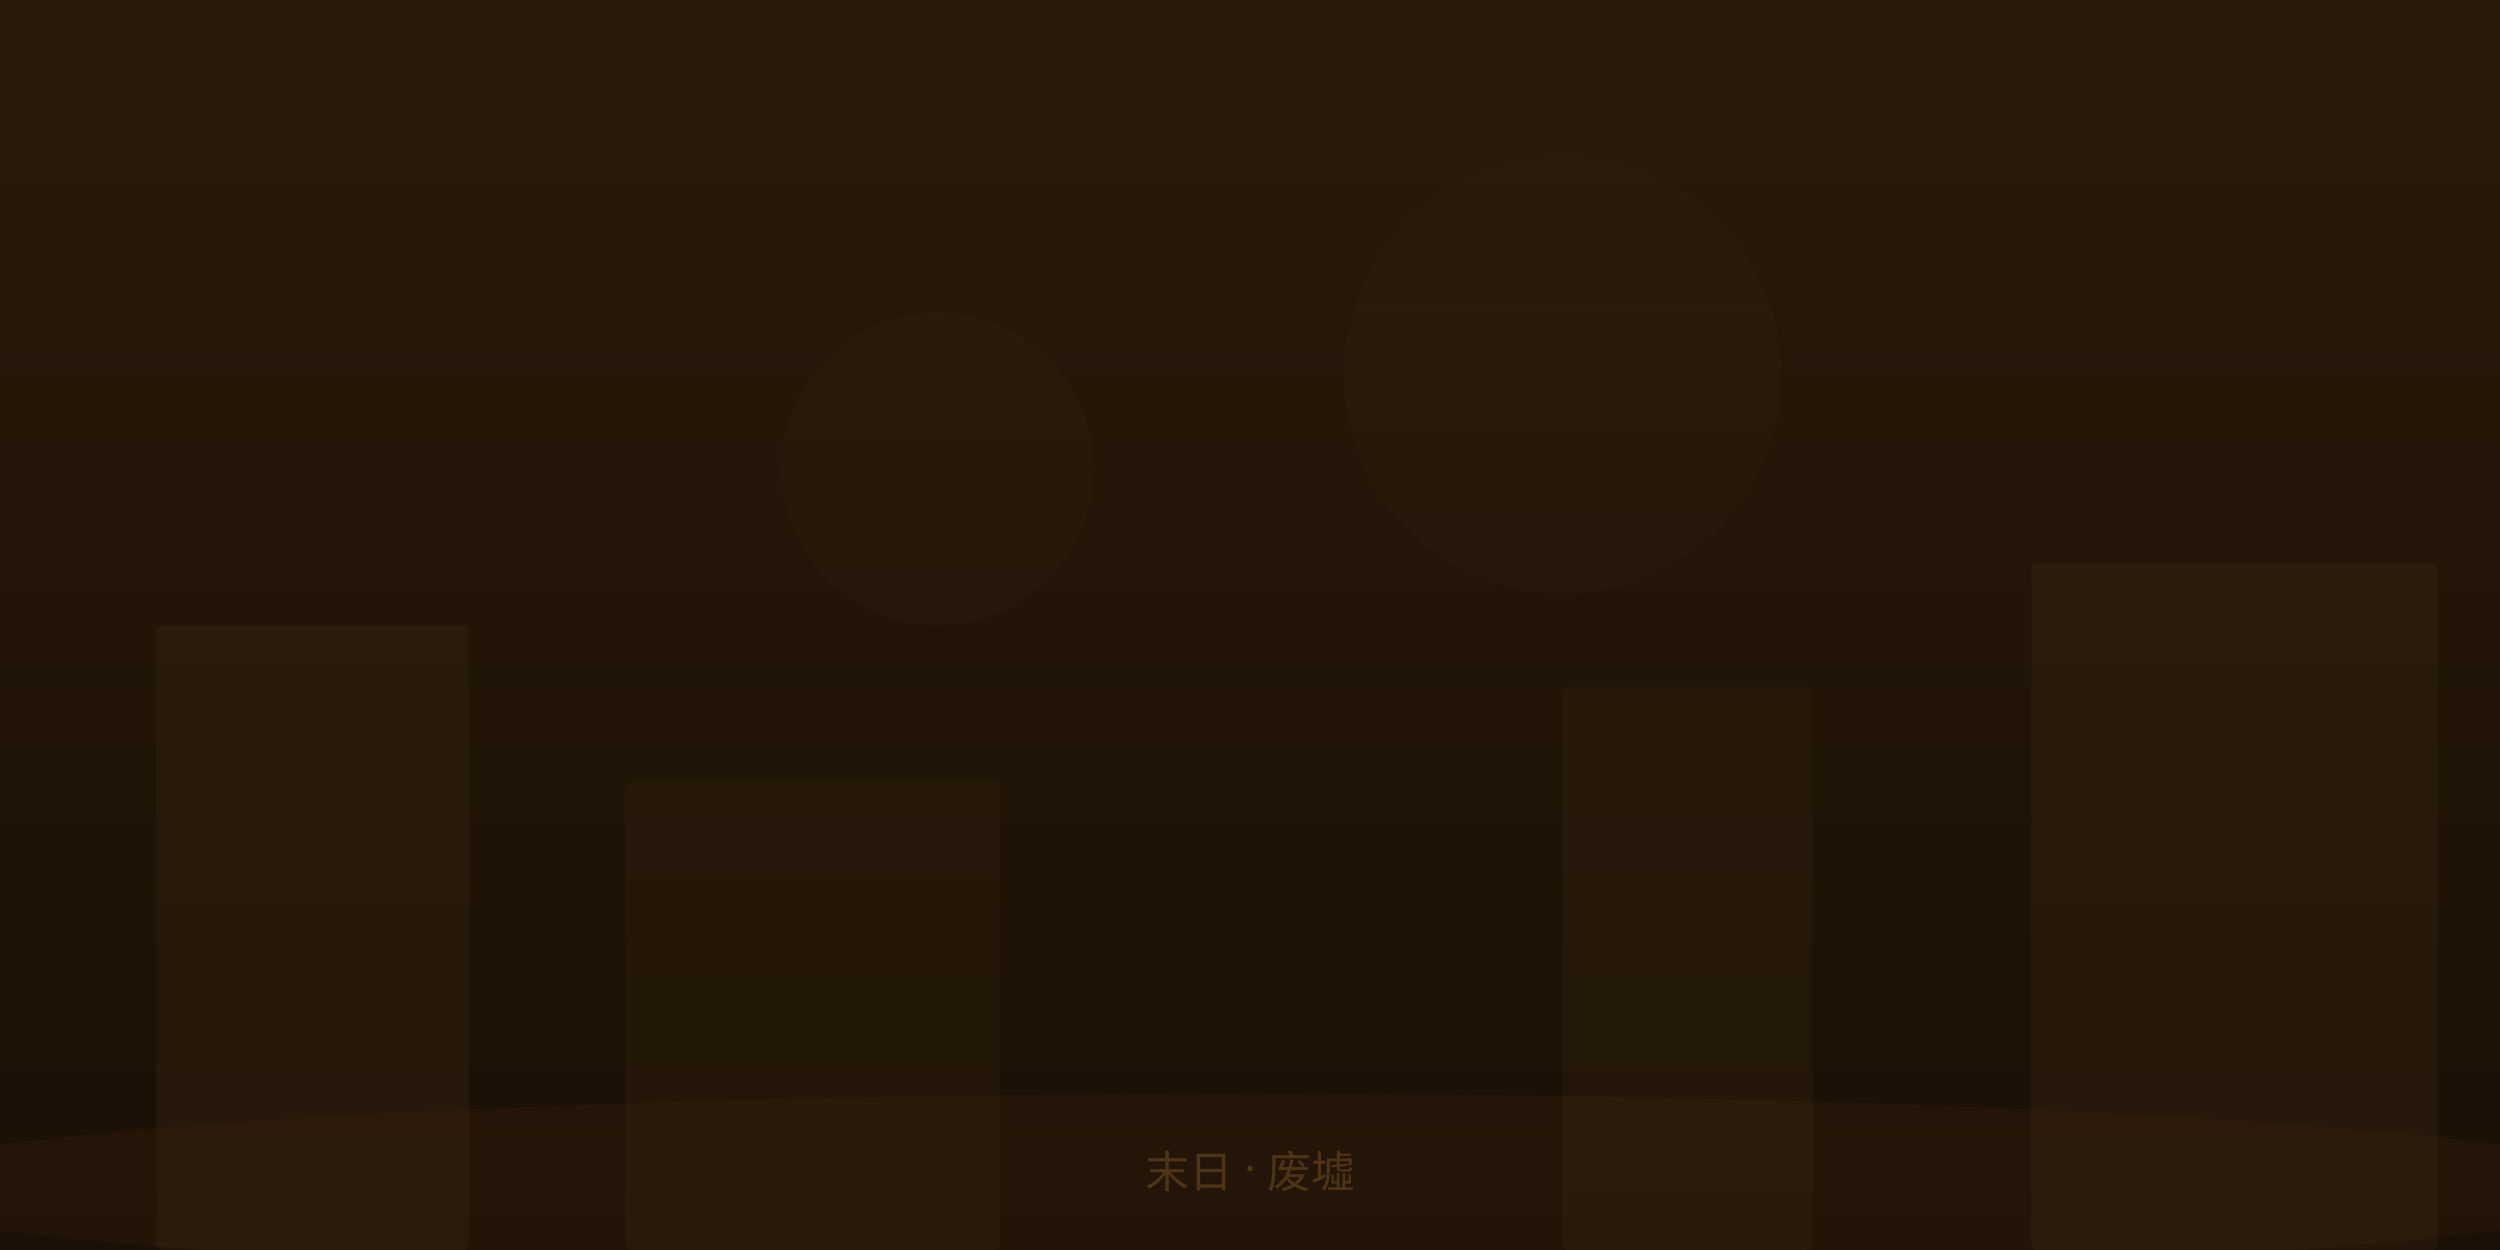
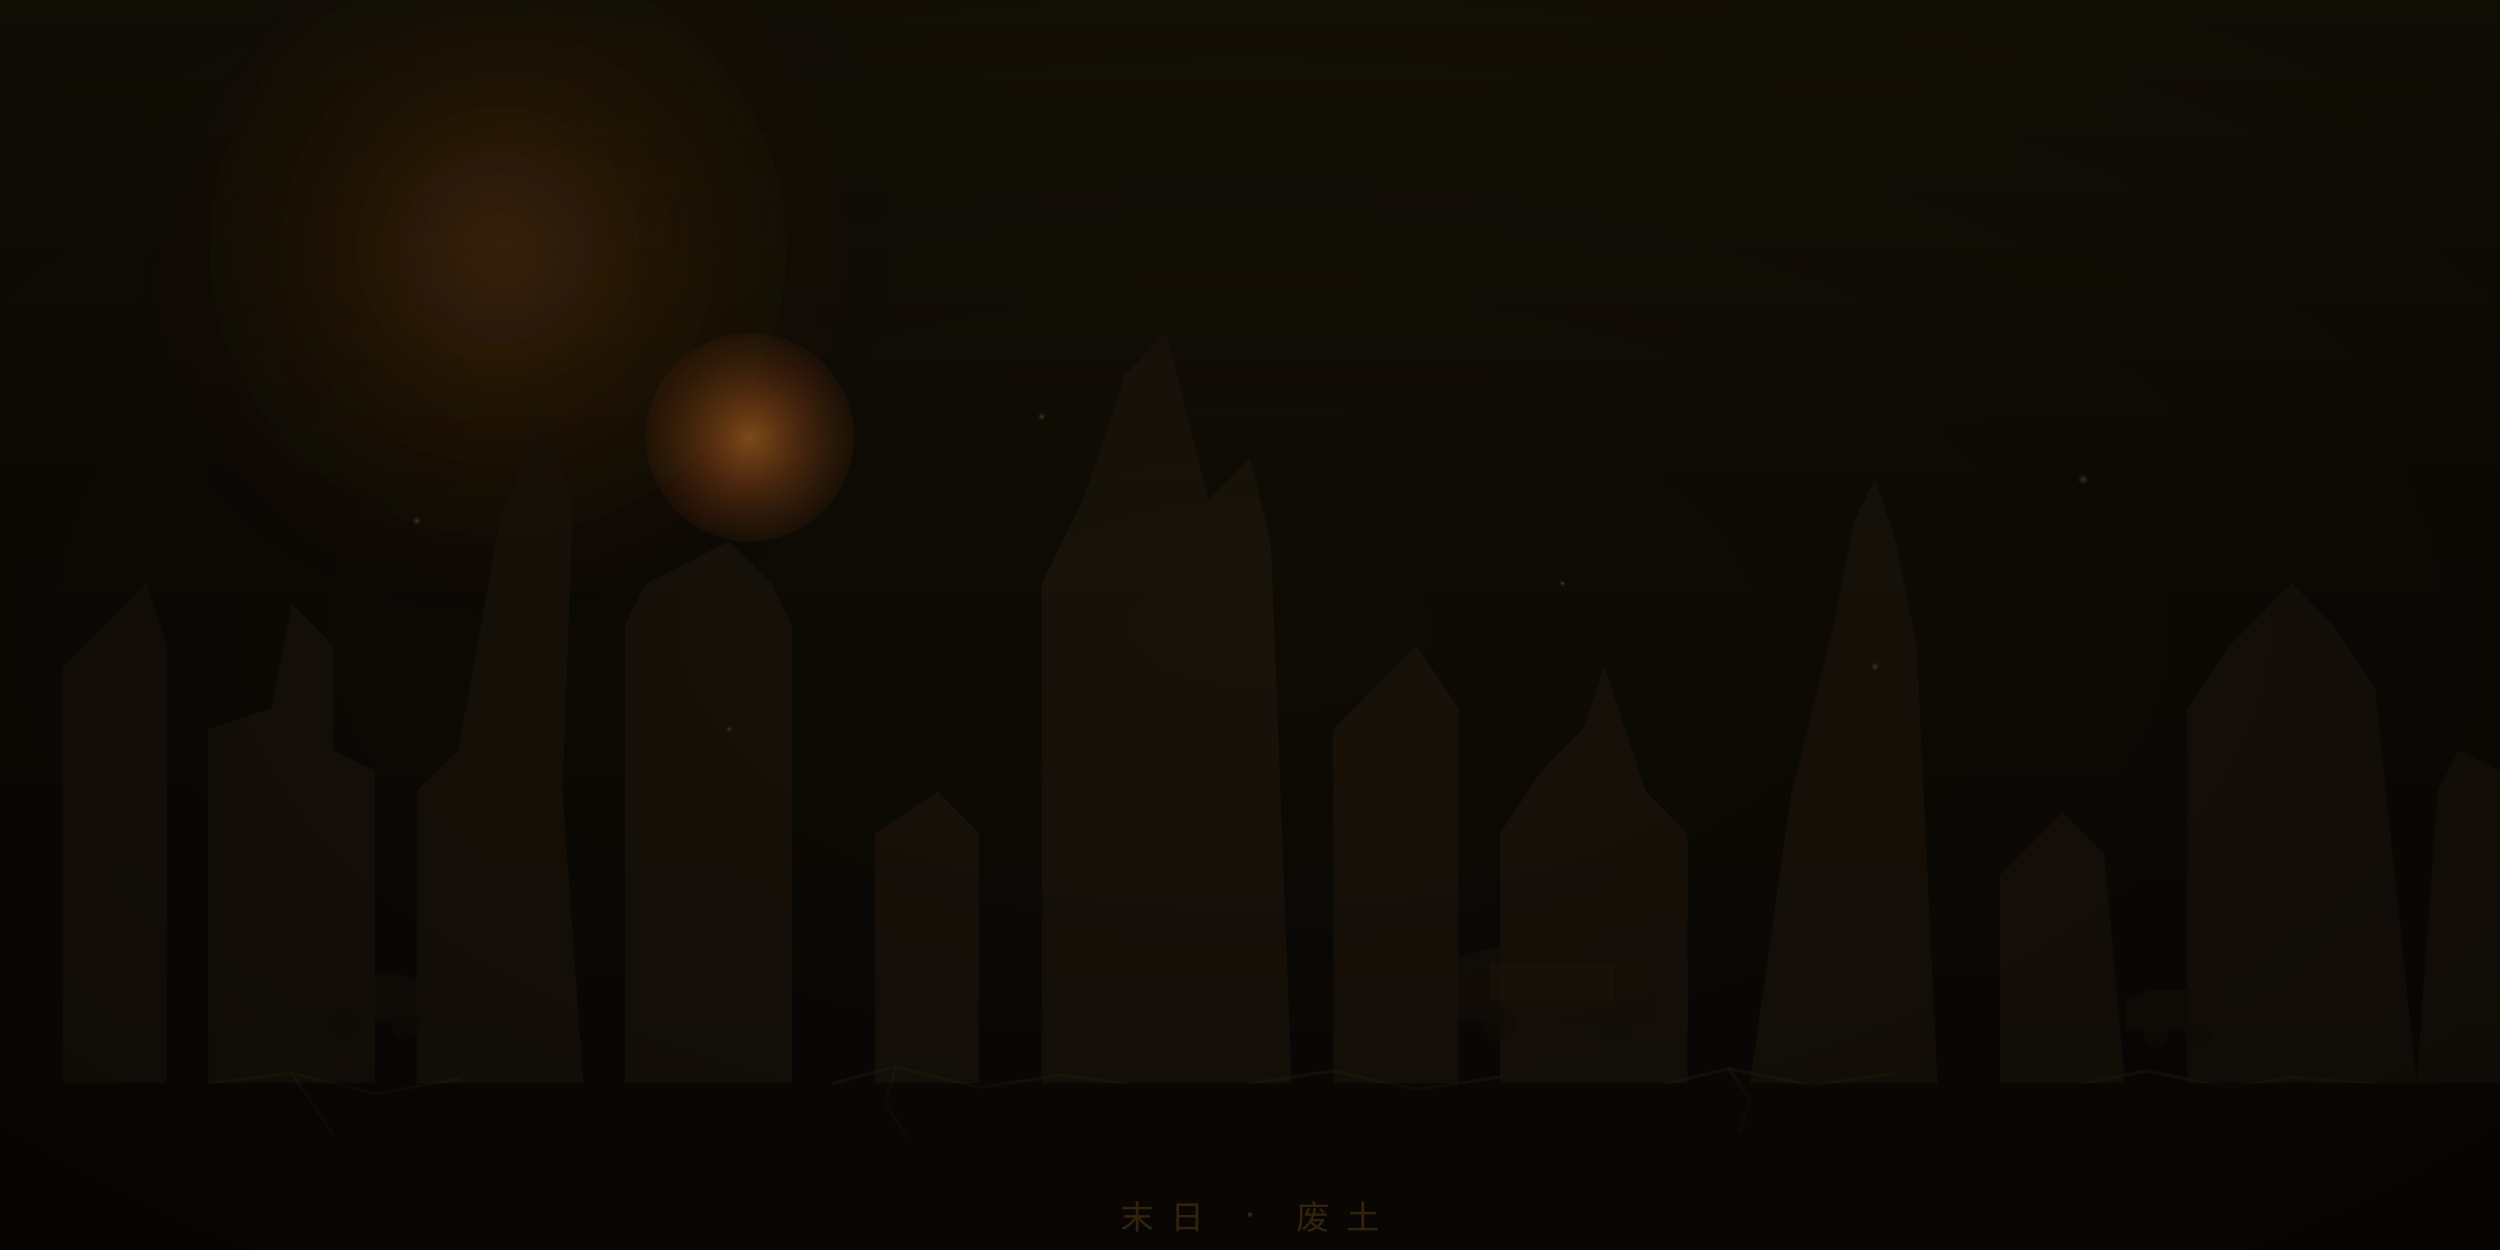
- <svg xmlns="http://www.w3.org/2000/svg" width="800" height="400" viewBox="0 0 800 400">
+ <svg xmlns="http://www.w3.org/2000/svg" width="1200" height="600" viewBox="0 0 1200 600">
  <defs>
-     <linearGradient id="bg" x1="0" y1="0" x2="0" y2="1">
-       <stop offset="0" stop-color="#2a1a0a" />
-       <stop offset="1" stop-color="#1a1005" />
+     <linearGradient id="sky-apocalypse" x1="0" y1="0" x2="0" y2="1">
+       <stop offset="0" stop-color="#1a1508" />
+       <stop offset="0.4" stop-color="#0f0c05" />
+       <stop offset="1" stop-color="#0a0806" />
    </linearGradient>
+     <radialGradient id="sunset-glow" cx="0.3" cy="0.35" r="0.35">
+       <stop offset="0" stop-color="rgba(180,100,30,0.35)" />
+       <stop offset="0.4" stop-color="rgba(150,70,20,0.15)" />
+       <stop offset="1" stop-color="transparent" />
+     </radialGradient>
+     <radialGradient id="sun-body" cx="0.5" cy="0.5" r="0.5">
+       <stop offset="0" stop-color="rgba(200,120,40,0.7)" />
+       <stop offset="0.5" stop-color="rgba(180,90,30,0.4)" />
+       <stop offset="1" stop-color="rgba(150,70,20,0.1)" />
+     </radialGradient>
+     <radialGradient id="dust" cx="0.5" cy="0.5" r="0.5">
+       <stop offset="0" stop-color="rgba(160,120,60,0.5)" />
+       <stop offset="1" stop-color="transparent" />
+     </radialGradient>
+     <filter id="apocalypse-blur" x="-50%" y="-50%" width="200%" height="200%">
+       <feGaussianBlur stdDeviation="10" />
+     </filter>
+     <filter id="dust-blur" x="-50%" y="-50%" width="200%" height="200%">
+       <feGaussianBlur stdDeviation="3" />
+     </filter>
+     <radialGradient id="vignette-apocalypse" cx="0.5" cy="0.5" r="0.65">
+       <stop offset="0" stop-color="transparent" />
+       <stop offset="1" stop-color="rgba(0,0,0,0.4)" />
+     </radialGradient>
  </defs>
-   <rect width="800" height="400" fill="url(#bg)" />
-   <rect x="50" y="200" width="100" height="200" fill="rgba(60,40,20,0.3)" rx="2" />
-   <rect x="200" y="250" width="120" height="150" fill="rgba(50,35,15,0.3)" rx="2" />
-   <rect x="500" y="220" width="80" height="180" fill="rgba(55,38,18,0.3)" rx="2" />
-   <rect x="650" y="180" width="130" height="220" fill="rgba(60,40,20,0.3)" rx="2" />
-   <ellipse cx="400" cy="380" rx="450" ry="30" fill="rgba(80,50,20,0.15)" />
-   <circle cx="300" cy="150" r="50" fill="rgba(100,80,50,0.05)" />
-   <circle cx="500" cy="120" r="70" fill="rgba(100,80,50,0.04)" />
-   <text x="400" y="380" text-anchor="middle" fill="rgba(180,120,60,0.3)" font-size="14" font-family="system-ui">末日 · 废墟</text>
+   <rect width="1200" height="600" fill="url(#sky-apocalypse)" />
+   <circle cx="360" cy="210" r="300" fill="url(#sunset-glow)" filter="url(#apocalypse-blur)" />
+   <circle cx="360" cy="210" r="50" fill="url(#sun-body)" />
+   <g fill="rgba(30,22,12,0.7)">
+     <path d="M30 520 L30 320 L50 300 L70 280 L80 310 L80 520Z" />
+     <path d="M100 520 L100 350 L130 340 L140 290 L160 310 L160 360 L180 370 L180 520Z" />
+     <path d="M200 520 L200 380 L220 360 L240 250 L260 200 L275 240 L270 380 L280 520Z" />
+     <path d="M300 520 L300 300 L310 280 L350 260 L370 280 L380 300 L380 400 L360 410 L340 400 L340 380 L360 370 L380 400 L380 520Z" />
+     <path d="M420 520 L420 400 L450 380 L470 400 L470 520Z" />
+     <path d="M500 520 L500 280 L520 240 L540 180 L560 160 L570 200 L580 240 L600 220 L610 260 L620 520Z" />
+     <path d="M640 520 L640 350 L660 330 L680 310 L700 340 L700 520Z" />
+     <path d="M720 520 L720 400 L740 370 L760 350 L770 320 L780 350 L790 380 L810 400 L810 520Z" />
+     <path d="M840 520 L860 380 L880 300 L890 250 L900 230 L910 260 L920 310 L930 520Z" />
+     <path d="M960 520 L960 420 L990 390 L1010 410 L1020 520Z" />
+     <path d="M1050 520 L1050 340 L1070 310 L1100 280 L1120 300 L1140 330 L1160 520Z" />
+     <path d="M1160 520 L1170 380 L1180 360 L1200 370 L1200 520Z" />
+   </g>
+   <g fill="rgba(25,18,10,0.65)">
+     <path d="M150 490 L150 475 L165 468 L195 468 L210 475 L210 490Z" />
+     <circle cx="165" cy="492" r="7" fill="rgba(20,15,8,0.7)" />
+     <circle cx="195" cy="492" r="7" fill="rgba(20,15,8,0.7)" />
+     <path d="M700 490 L700 460 L715 455 L780 455 L795 460 L795 490Z" />
+     <rect x="715" y="462" width="60" height="18" rx="1" fill="rgba(40,30,15,0.3)" />
+     <circle cx="720" cy="492" r="8" fill="rgba(20,15,8,0.7)" />
+     <circle cx="775" cy="492" r="8" fill="rgba(20,15,8,0.7)" />
+     <path d="M1020 495 L1020 480 L1032 475 L1058 475 L1070 480 L1070 495Z" />
+     <circle cx="1035" cy="497" r="6" fill="rgba(20,15,8,0.7)" />
+     <circle cx="1055" cy="497" r="6" fill="rgba(20,15,8,0.7)" />
+   </g>
+   <g>
+     <circle cx="200" cy="250" r="3" fill="url(#dust)">
+       <animate attributeName="cx" values="200;230;200" dur="12s" repeatCount="indefinite" />
+       <animate attributeName="cy" values="250;240;250" dur="8s" repeatCount="indefinite" />
+       <animate attributeName="opacity" values="0.3;0.6;0.3" dur="8s" repeatCount="indefinite" />
+     </circle>
+     <circle cx="500" cy="200" r="2.5" fill="url(#dust)">
+       <animate attributeName="cx" values="500;530;500" dur="15s" repeatCount="indefinite" />
+       <animate attributeName="cy" values="200;185;200" dur="10s" repeatCount="indefinite" />
+       <animate attributeName="opacity" values="0.2;0.5;0.2" dur="10s" repeatCount="indefinite" />
+     </circle>
+     <circle cx="750" cy="280" r="2" fill="url(#dust)">
+       <animate attributeName="cx" values="750;770;750" dur="11s" repeatCount="indefinite" />
+       <animate attributeName="cy" values="280;265;280" dur="9s" repeatCount="indefinite" />
+       <animate attributeName="opacity" values="0.25;0.55;0.25" dur="9s" repeatCount="indefinite" />
+     </circle>
+     <circle cx="1000" cy="230" r="3.5" fill="url(#dust)">
+       <animate attributeName="cx" values="1000;1030;1000" dur="13s" repeatCount="indefinite" />
+       <animate attributeName="cy" values="230;215;230" dur="7s" repeatCount="indefinite" />
+       <animate attributeName="opacity" values="0.3;0.6;0.3" dur="7s" repeatCount="indefinite" />
+     </circle>
+     <circle cx="350" cy="350" r="2.2" fill="url(#dust)">
+       <animate attributeName="cx" values="350;375;350" dur="10s" repeatCount="indefinite" />
+       <animate attributeName="cy" values="350;340;350" dur="11s" repeatCount="indefinite" />
+       <animate attributeName="opacity" values="0.2;0.4;0.2" dur="11s" repeatCount="indefinite" />
+     </circle>
+     <circle cx="900" cy="320" r="2.8" fill="url(#dust)">
+       <animate attributeName="cx" values="900;925;900" dur="14s" repeatCount="indefinite" />
+       <animate attributeName="cy" values="320;305;320" dur="8.5s" repeatCount="indefinite" />
+       <animate attributeName="opacity" values="0.25;0.5;0.25" dur="8.5s" repeatCount="indefinite" />
+     </circle>
+   </g>
+   <g stroke="rgba(50,35,15,0.4)" stroke-width="1.5" fill="none" stroke-linecap="round">
+     <path d="M100 520 L140 515 L180 525 L220 518" />
+     <path d="M400 520 L430 512 L470 522 L510 516 L540 520" />
+     <path d="M600 520 L640 514 L680 523 L720 517" />
+     <path d="M800 520 L830 513 L870 521 L910 515" />
+     <path d="M1000 520 L1030 514 L1070 522 L1100 517 L1140 520" />
+     <path d="M140 515 L150 530 L160 545" />
+     <path d="M430 512 L425 530 L435 545" />
+     <path d="M830 513 L840 528 L835 543" />
+   </g>
+   <rect x="0" y="520" width="1200" height="80" fill="rgba(15,10,5,0.5)" />
+   <rect width="1200" height="600" fill="url(#vignette-apocalypse)" />
+   <text x="600" y="590" text-anchor="middle" fill="rgba(180,120,40,0.25)" font-size="16" font-family="system-ui, serif" letter-spacing="8">末日 · 废土</text>
</svg>
